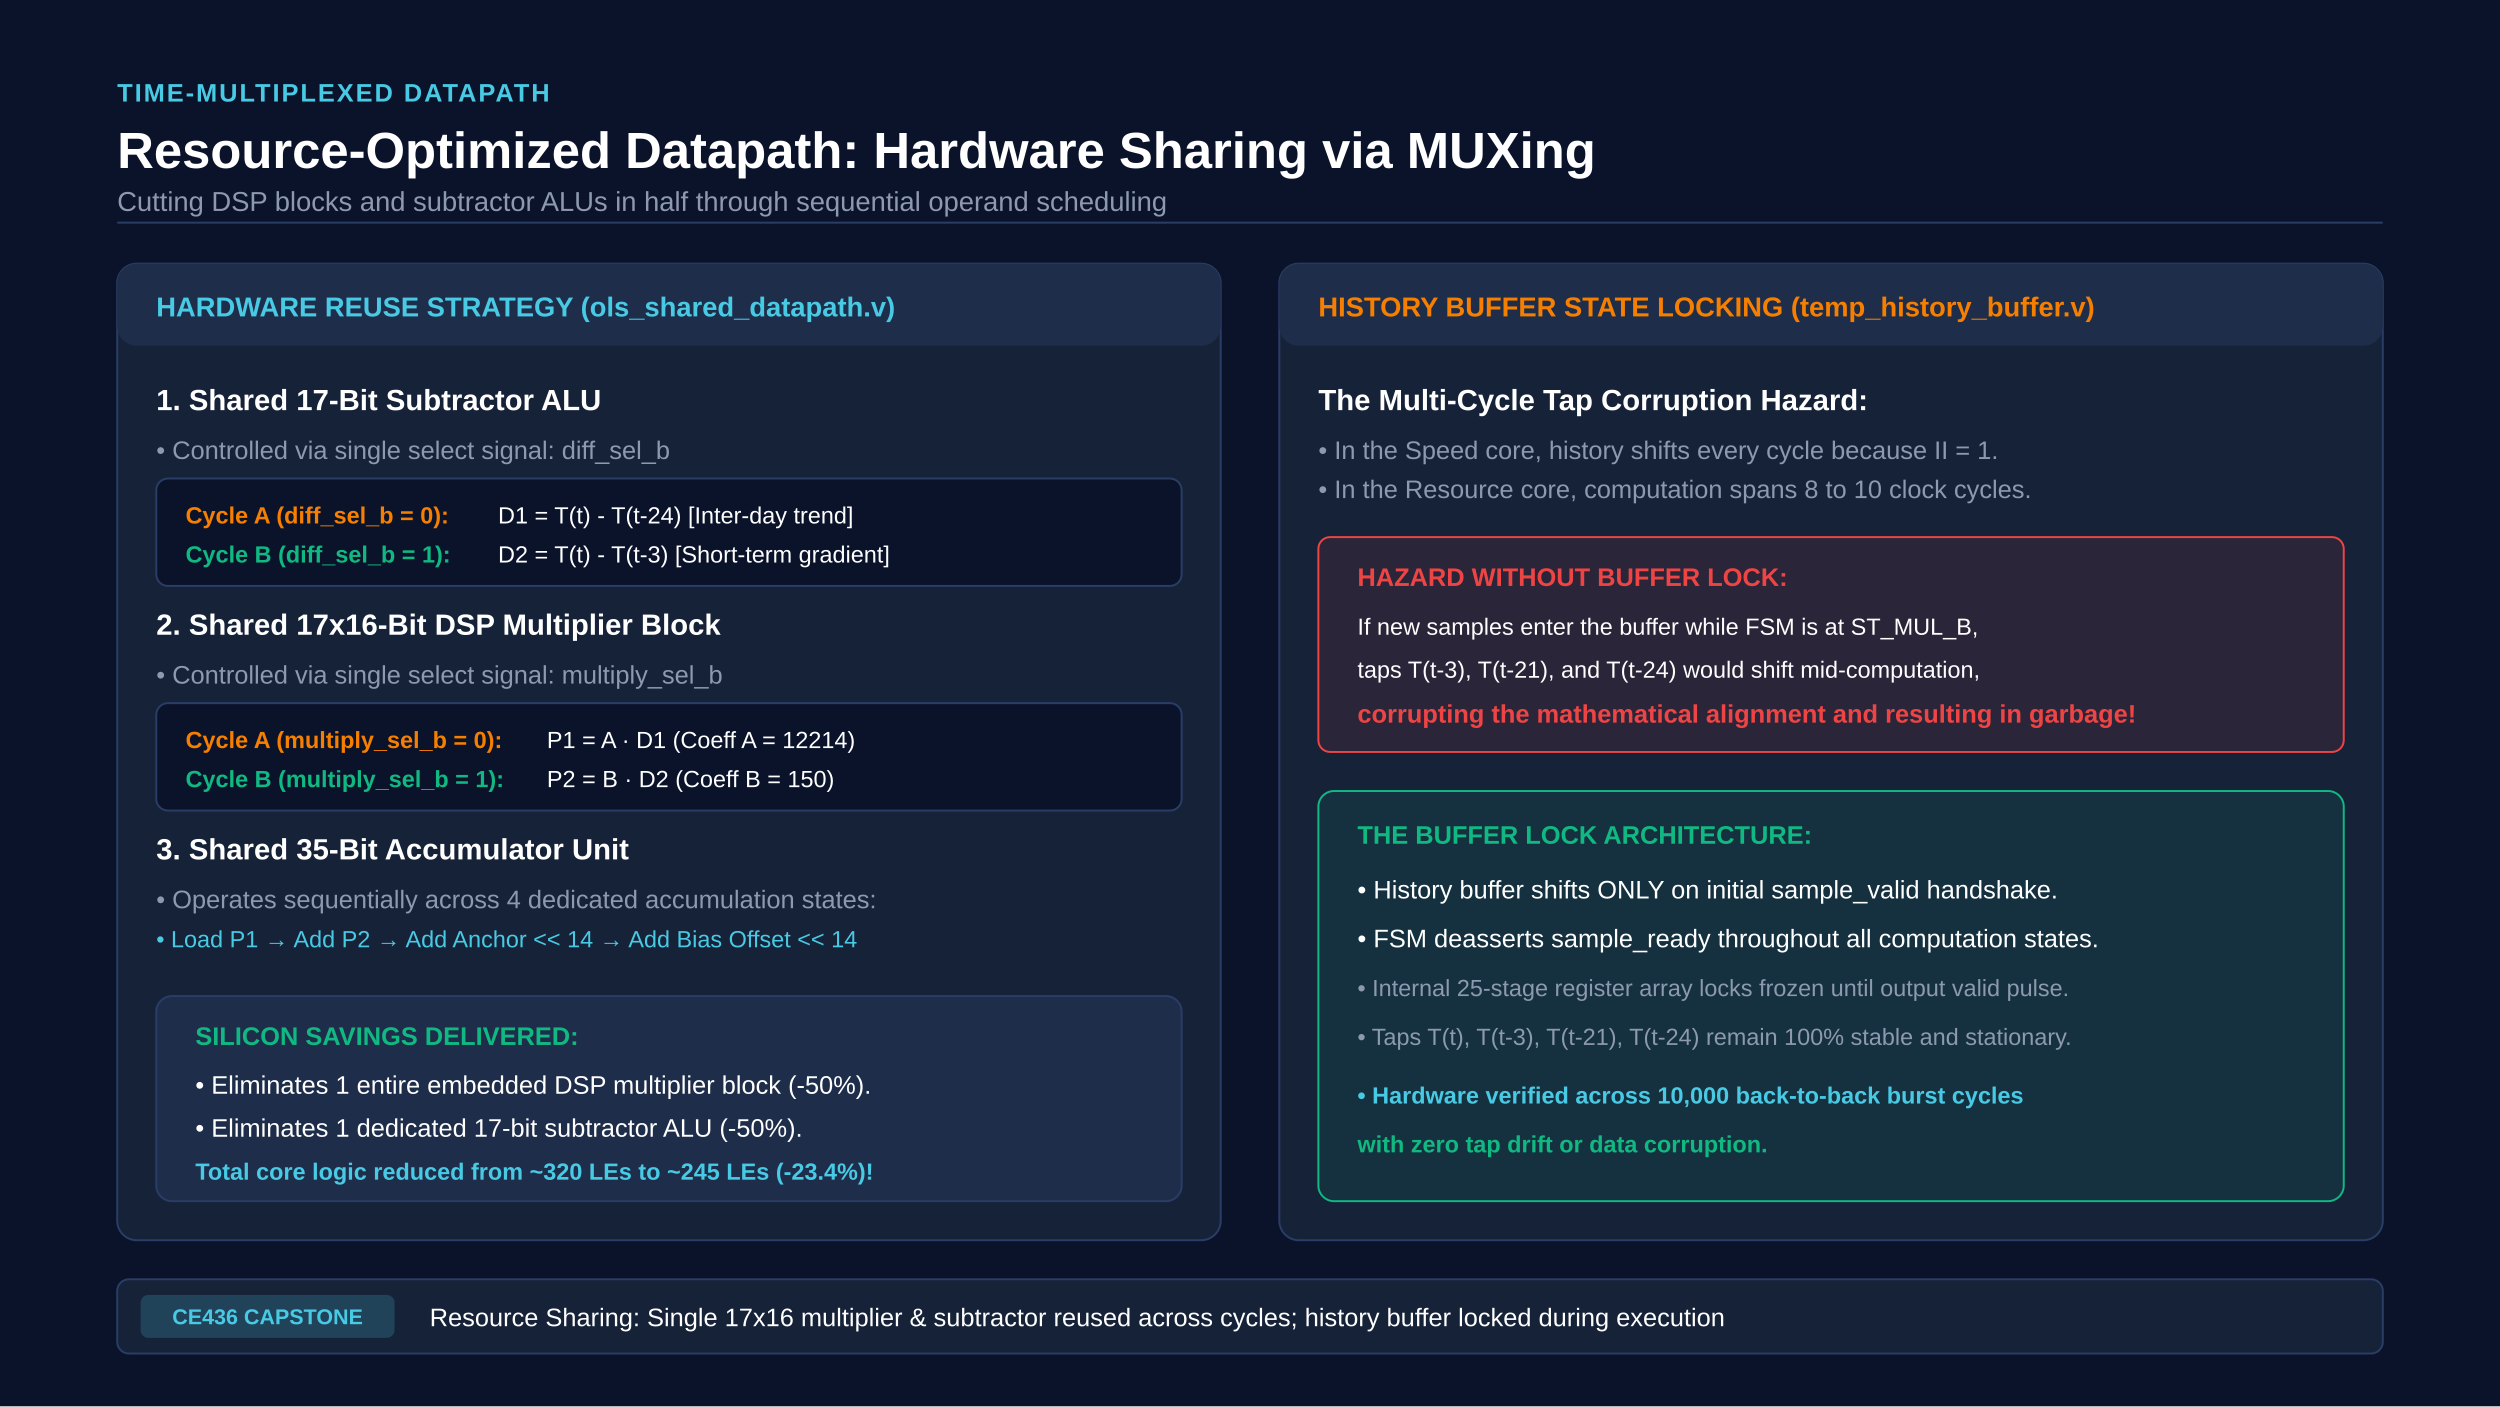
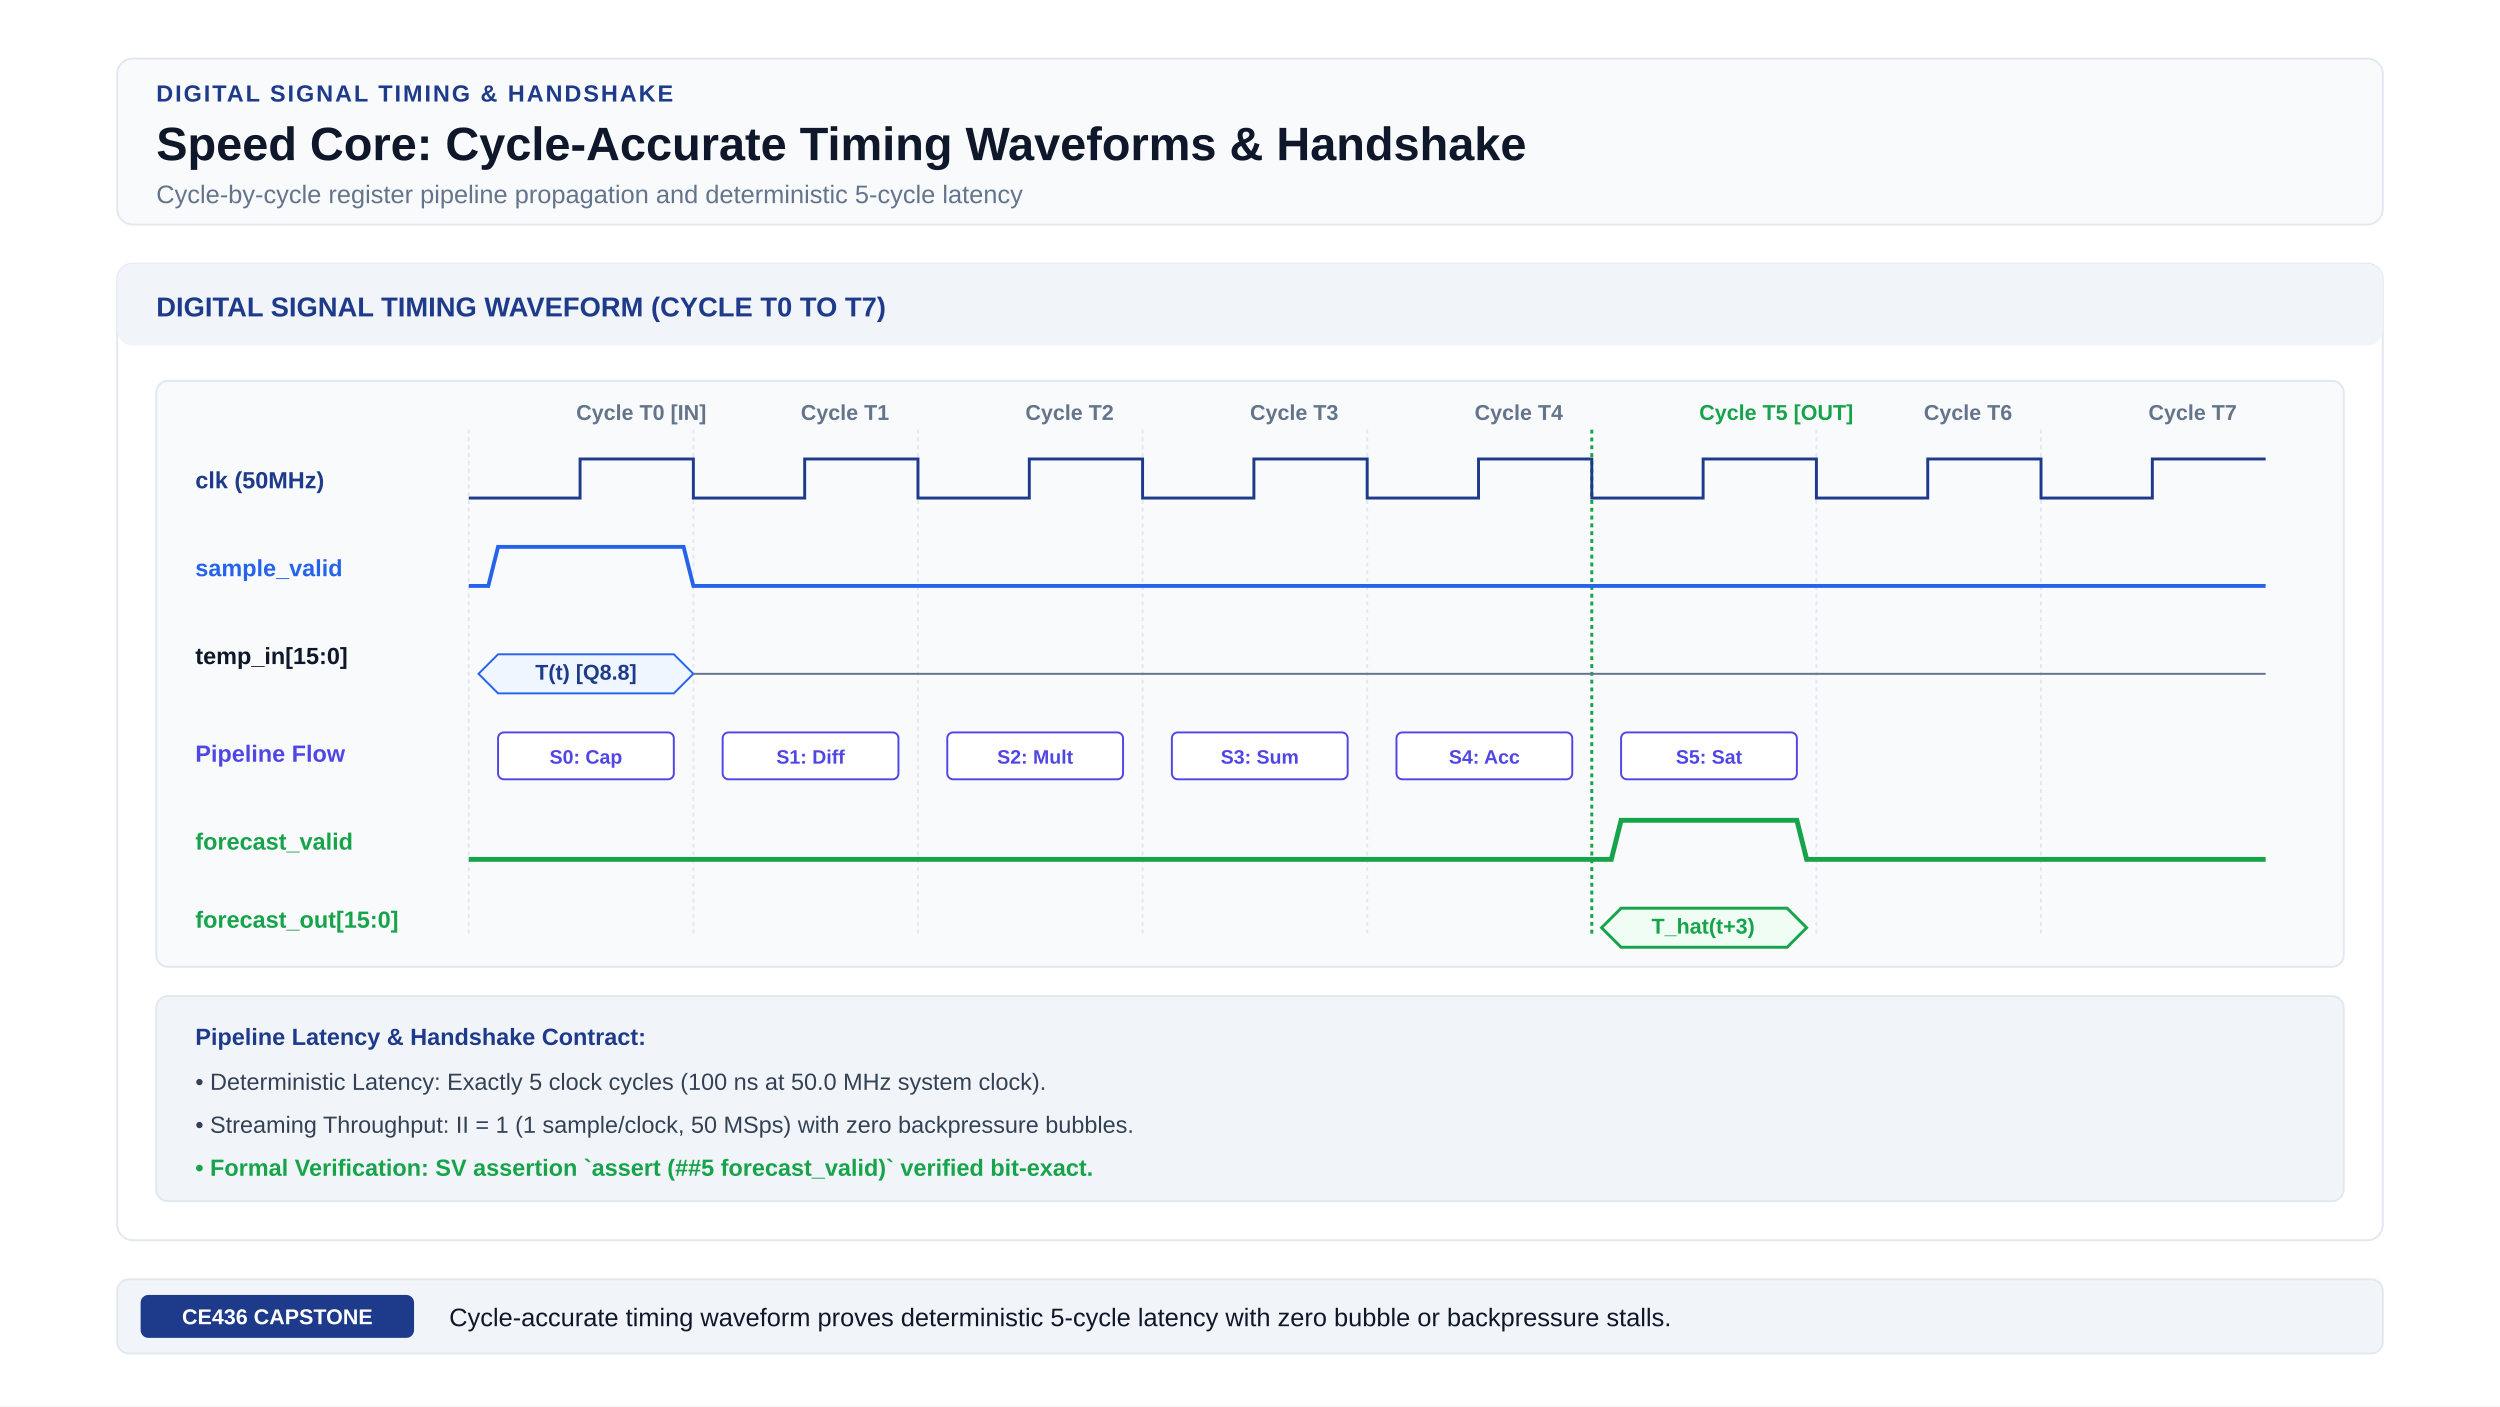
<svg xmlns="http://www.w3.org/2000/svg" width="1280" height="720" viewBox="0 0 1280 720" data-pptx-page-role="content" lang="en" font-family="Arial, Segoe UI, sans-serif">
-   <rect id="bg" data-pptx-role="background" x="0" y="0" width="1280" height="720" fill="#0B132B" />
+   <rect id="bg" data-pptx-role="background" x="0" y="0" width="1280" height="720" fill="#FFFFFF" />
  <g id="hdr_14" data-pptx-bounds="60 30 1160 85">
-     <text x="60" y="52" fill="#48CAE4" font-size="13" font-weight="bold" letter-spacing="1">TIME-MULTIPLEXED DATAPATH</text>
-     <text x="60" y="86" fill="#FFFFFF" font-size="26" font-weight="bold">Resource-Optimized Datapath: Hardware Sharing via MUXing</text>
-     <text x="60" y="108" fill="#8D99AE" font-size="14">Cutting DSP blocks and subtractor ALUs in half through sequential operand scheduling</text>
-     <line x1="60" y1="114" x2="1220" y2="114" stroke="#2A3D66" stroke-width="1" />
+     <rect x="60" y="30" width="1160" height="85" fill="#F8FAFC" rx="8" stroke="#E2E8F0" stroke-width="1" />
+     <text x="80" y="52" fill="#1E3A8A" font-size="12" font-weight="bold" letter-spacing="1">DIGITAL SIGNAL TIMING &amp; HANDSHAKE</text>
+     <text x="80" y="82" fill="#0F172A" font-size="24" font-weight="bold">Speed Core: Cycle-Accurate Timing Waveforms &amp; Handshake</text>
+     <text x="80" y="104" fill="#64748B" font-size="13">Cycle-by-cycle register pipeline propagation and deterministic 5-cycle latency</text>
  </g>
-   <g id="card_hw_sharing" data-pptx-bounds="60 135 565 500">
-     <rect x="60" y="135" width="565" height="500" rx="10" fill="#162238" stroke="#2A3D66" stroke-width="1" />
-     <rect x="60" y="135" width="565" height="42" rx="10" fill="#1E2D4A" />
-     <text x="80" y="162" fill="#48CAE4" font-size="14" font-weight="bold">HARDWARE REUSE STRATEGY (ols_shared_datapath.v)</text>
-     <text x="80" y="210" fill="#FFFFFF" font-size="15" font-weight="bold">1. Shared 17-Bit Subtractor ALU</text>
-     <text x="80" y="235" fill="#8D99AE" font-size="13">• Controlled via single select signal: diff_sel_b</text>
-     <rect x="80" y="245" width="525" height="55" rx="6" fill="#0B132B" stroke="#2A3D66" stroke-width="1" />
-     <text x="95" y="268" fill="#F77F00" font-size="12" font-weight="bold">Cycle A (diff_sel_b = 0):</text>
-     <text x="255" y="268" fill="#FFFFFF" font-size="12">D1 = T(t) - T(t-24)  [Inter-day trend]</text>
-     <text x="95" y="288" fill="#10B981" font-size="12" font-weight="bold">Cycle B (diff_sel_b = 1):</text>
-     <text x="255" y="288" fill="#FFFFFF" font-size="12">D2 = T(t) - T(t-3)   [Short-term gradient]</text>
-     <text x="80" y="325" fill="#FFFFFF" font-size="15" font-weight="bold">2. Shared 17x16-Bit DSP Multiplier Block</text>
-     <text x="80" y="350" fill="#8D99AE" font-size="13">• Controlled via single select signal: multiply_sel_b</text>
-     <rect x="80" y="360" width="525" height="55" rx="6" fill="#0B132B" stroke="#2A3D66" stroke-width="1" />
-     <text x="95" y="383" fill="#F77F00" font-size="12" font-weight="bold">Cycle A (multiply_sel_b = 0):</text>
-     <text x="280" y="383" fill="#FFFFFF" font-size="12">P1 = A · D1  (Coeff A = 12214)</text>
-     <text x="95" y="403" fill="#10B981" font-size="12" font-weight="bold">Cycle B (multiply_sel_b = 1):</text>
-     <text x="280" y="403" fill="#FFFFFF" font-size="12">P2 = B · D2  (Coeff B = 150)</text>
-     <text x="80" y="440" fill="#FFFFFF" font-size="15" font-weight="bold">3. Shared 35-Bit Accumulator Unit</text>
-     <text x="80" y="465" fill="#8D99AE" font-size="13">• Operates sequentially across 4 dedicated accumulation states:</text>
-     <text x="80" y="485" fill="#48CAE4" font-size="12">• Load P1 → Add P2 → Add Anchor &lt;&lt; 14 → Add Bias Offset &lt;&lt; 14</text>
-     <rect x="80" y="510" width="525" height="105" rx="8" fill="#1E2D4A" stroke="#2A3D66" stroke-width="1" />
-     <text x="100" y="535" fill="#10B981" font-size="13" font-weight="bold">SILICON SAVINGS DELIVERED:</text>
-     <text x="100" y="560" fill="#FFFFFF" font-size="13">• Eliminates 1 entire embedded DSP multiplier block (-50%).</text>
-     <text x="100" y="582" fill="#FFFFFF" font-size="13">• Eliminates 1 dedicated 17-bit subtractor ALU (-50%).</text>
-     <text x="100" y="604" fill="#48CAE4" font-size="12" font-weight="bold">Total core logic reduced from ~320 LEs to ~245 LEs (-23.4%)!</text>
-   </g>
-   <g id="card_history_lock" data-pptx-bounds="655 135 565 500">
-     <rect x="655" y="135" width="565" height="500" rx="10" fill="#162238" stroke="#2A3D66" stroke-width="1" />
-     <rect x="655" y="135" width="565" height="42" rx="10" fill="#1E2D4A" />
-     <text x="675" y="162" fill="#F77F00" font-size="14" font-weight="bold">HISTORY BUFFER STATE LOCKING (temp_history_buffer.v)</text>
-     <text x="675" y="210" fill="#FFFFFF" font-size="15" font-weight="bold">The Multi-Cycle Tap Corruption Hazard:</text>
-     <text x="675" y="235" fill="#8D99AE" font-size="13">• In the Speed core, history shifts every cycle because II = 1.</text>
-     <text x="675" y="255" fill="#8D99AE" font-size="13">• In the Resource core, computation spans 8 to 10 clock cycles.</text>
-     <rect x="675" y="275" width="525" height="110" rx="6" fill="#EF4444" fill-opacity="0.1" stroke="#EF4444" stroke-width="1" />
-     <text x="695" y="300" fill="#EF4444" font-size="13" font-weight="bold">HAZARD WITHOUT BUFFER LOCK:</text>
-     <text x="695" y="325" fill="#FFFFFF" font-size="12">If new samples enter the buffer while FSM is at ST_MUL_B,</text>
-     <text x="695" y="347" fill="#FFFFFF" font-size="12">taps T(t-3), T(t-21), and T(t-24) would shift mid-computation,</text>
-     <text x="695" y="370" fill="#EF4444" font-size="13" font-weight="bold">corrupting the mathematical alignment and resulting in garbage!</text>
-     <rect x="675" y="405" width="525" height="210" rx="8" fill="#10B981" fill-opacity="0.1" stroke="#10B981" stroke-width="1" />
-     <text x="695" y="432" fill="#10B981" font-size="13" font-weight="bold">THE BUFFER LOCK ARCHITECTURE:</text>
-     <text x="695" y="460" fill="#FFFFFF" font-size="13">• History buffer shifts ONLY on initial sample_valid handshake.</text>
-     <text x="695" y="485" fill="#FFFFFF" font-size="13">• FSM deasserts sample_ready throughout all computation states.</text>
-     <text x="695" y="510" fill="#8D99AE" font-size="12">• Internal 25-stage register array locks frozen until output valid pulse.</text>
-     <text x="695" y="535" fill="#8D99AE" font-size="12">• Taps T(t), T(t-3), T(t-21), T(t-24) remain 100% stable and stationary.</text>
-     <text x="695" y="565" fill="#48CAE4" font-size="12" font-weight="bold">• Hardware verified across 10,000 back-to-back burst cycles</text>
-     <text x="695" y="590" fill="#10B981" font-size="12" font-weight="bold">  with zero tap drift or data corruption.</text>
+   <g id="timing_waveform_box" data-pptx-bounds="60 135 1160 500">
+     <rect x="60" y="135" width="1160" height="500" rx="8" fill="#FFFFFF" stroke="#E2E8F0" stroke-width="1" />
+     <rect x="60" y="135" width="1160" height="42" rx="8" fill="#F1F5F9" />
+     <text x="80" y="162" fill="#1E3A8A" font-size="14" font-weight="bold">DIGITAL SIGNAL TIMING WAVEFORM (CYCLE T0 TO T7)</text>
+     <rect x="80" y="195" width="1120" height="300" fill="#F8FAFC" rx="6" stroke="#E2E8F0" stroke-width="1" />
+     <text x="295" y="215" fill="#64748B" font-size="11" font-weight="bold">Cycle T0 [IN]</text>
+     <text x="410" y="215" fill="#64748B" font-size="11" font-weight="bold">Cycle T1</text>
+     <text x="525" y="215" fill="#64748B" font-size="11" font-weight="bold">Cycle T2</text>
+     <text x="640" y="215" fill="#64748B" font-size="11" font-weight="bold">Cycle T3</text>
+     <text x="755" y="215" fill="#64748B" font-size="11" font-weight="bold">Cycle T4</text>
+     <text x="870" y="215" fill="#16A34A" font-size="11" font-weight="bold">Cycle T5 [OUT]</text>
+     <text x="985" y="215" fill="#64748B" font-size="11" font-weight="bold">Cycle T6</text>
+     <text x="1100" y="215" fill="#64748B" font-size="11" font-weight="bold">Cycle T7</text>
+     <line x1="240" y1="220" x2="240" y2="480" stroke="#E2E8F0" stroke-width="1" stroke-dasharray="2 2" />
+     <line x1="355" y1="220" x2="355" y2="480" stroke="#E2E8F0" stroke-width="1" stroke-dasharray="2 2" />
+     <line x1="470" y1="220" x2="470" y2="480" stroke="#E2E8F0" stroke-width="1" stroke-dasharray="2 2" />
+     <line x1="585" y1="220" x2="585" y2="480" stroke="#E2E8F0" stroke-width="1" stroke-dasharray="2 2" />
+     <line x1="700" y1="220" x2="700" y2="480" stroke="#E2E8F0" stroke-width="1" stroke-dasharray="2 2" />
+     <line x1="815" y1="220" x2="815" y2="480" stroke="#16A34A" stroke-width="1.5" stroke-dasharray="2 2" />
+     <line x1="930" y1="220" x2="930" y2="480" stroke="#E2E8F0" stroke-width="1" stroke-dasharray="2 2" />
+     <line x1="1045" y1="220" x2="1045" y2="480" stroke="#E2E8F0" stroke-width="1" stroke-dasharray="2 2" />
+     <text x="100" y="250" fill="#1E3A8A" font-size="12" font-weight="bold">clk (50MHz)</text>
+     <path d="M 240,255 L 297,255 L 297,235 L 355,235 L 355,255 L 412,255 L 412,235 L 470,235 L 470,255 L 527,255 L 527,235 L 585,235 L 585,255 L 642,255 L 642,235 L 700,235 L 700,255 L 757,255 L 757,235 L 815,235 L 815,255 L 872,255 L 872,235 L 930,235 L 930,255 L 987,255 L 987,235 L 1045,235 L 1045,255 L 1102,255 L 1102,235 L 1160,235" fill="none" stroke="#1E3A8A" stroke-width="1.5" />
+     <text x="100" y="295" fill="#2563EB" font-size="12" font-weight="bold">sample_valid</text>
+     <path d="M 240,300 L 250,300 L 255,280 L 350,280 L 355,300 L 1160,300" fill="none" stroke="#2563EB" stroke-width="2" />
+     <text x="100" y="340" fill="#0F172A" font-size="12" font-weight="bold">temp_in[15:0]</text>
+     <polygon points="255,335 345,335 355,345 345,355 255,355 245,345" fill="#EFF6FF" stroke="#2563EB" stroke-width="1" />
+     <text x="300" y="348" fill="#1E3A8A" font-size="11" font-weight="bold" text-anchor="middle">T(t) [Q8.8]</text>
+     <line x1="355" y1="345" x2="1160" y2="345" stroke="#64748B" stroke-width="1" />
+     <text x="100" y="390" fill="#4F46E5" font-size="12" font-weight="bold">Pipeline Flow</text>
+     <rect x="255" y="375" width="90" height="24" rx="3" fill="#FFFFFF" stroke="#4F46E5" stroke-width="1" />
+     <text x="300" y="391" fill="#4F46E5" font-size="10" font-weight="bold" text-anchor="middle">S0: Cap</text>
+     <rect x="370" y="375" width="90" height="24" rx="3" fill="#FFFFFF" stroke="#4F46E5" stroke-width="1" />
+     <text x="415" y="391" fill="#4F46E5" font-size="10" font-weight="bold" text-anchor="middle">S1: Diff</text>
+     <rect x="485" y="375" width="90" height="24" rx="3" fill="#FFFFFF" stroke="#4F46E5" stroke-width="1" />
+     <text x="530" y="391" fill="#4F46E5" font-size="10" font-weight="bold" text-anchor="middle">S2: Mult</text>
+     <rect x="600" y="375" width="90" height="24" rx="3" fill="#FFFFFF" stroke="#4F46E5" stroke-width="1" />
+     <text x="645" y="391" fill="#4F46E5" font-size="10" font-weight="bold" text-anchor="middle">S3: Sum</text>
+     <rect x="715" y="375" width="90" height="24" rx="3" fill="#FFFFFF" stroke="#4F46E5" stroke-width="1" />
+     <text x="760" y="391" fill="#4F46E5" font-size="10" font-weight="bold" text-anchor="middle">S4: Acc</text>
+     <rect x="830" y="375" width="90" height="24" rx="3" fill="#FFFFFF" stroke="#4F46E5" stroke-width="1" />
+     <text x="875" y="391" fill="#4F46E5" font-size="10" font-weight="bold" text-anchor="middle">S5: Sat</text>
+     <text x="100" y="435" fill="#16A34A" font-size="12" font-weight="bold">forecast_valid</text>
+     <path d="M 240,440 L 825,440 L 830,420 L 920,420 L 925,440 L 1160,440" fill="none" stroke="#16A34A" stroke-width="2.5" />
+     <text x="100" y="475" fill="#16A34A" font-size="12" font-weight="bold">forecast_out[15:0]</text>
+     <polygon points="830,465 915,465 925,475 915,485 830,485 820,475" fill="#F0FDF4" stroke="#16A34A" stroke-width="1.5" />
+     <text x="872" y="478" fill="#16A34A" font-size="11" font-weight="bold" text-anchor="middle">T_hat(t+3)</text>
+     <rect x="80" y="510" width="1120" height="105" rx="6" fill="#F1F5F9" stroke="#E2E8F0" stroke-width="1" />
+     <text x="100" y="535" fill="#1E3A8A" font-size="12" font-weight="bold">Pipeline Latency &amp; Handshake Contract:</text>
+     <text x="100" y="558" fill="#334155" font-size="12">• Deterministic Latency: Exactly 5 clock cycles (100 ns at 50.0 MHz system clock).</text>
+     <text x="100" y="580" fill="#334155" font-size="12">• Streaming Throughput: II = 1 (1 sample/clock, 50 MSps) with zero backpressure bubbles.</text>
+     <text x="100" y="602" fill="#16A34A" font-size="12" font-weight="bold">• Formal Verification: SV assertion `assert (##5 forecast_valid)` verified bit-exact.</text>
  </g>
  <g id="ftr_14" data-pptx-bounds="60 655 1160 40">
-     <rect x="60" y="655" width="1160" height="38" rx="6" fill="#162238" stroke="#2A3D66" stroke-width="1" />
-     <rect x="72" y="663" width="130" height="22" rx="4" fill="#48CAE4" fill-opacity="0.2" />
-     <text x="137" y="678" fill="#48CAE4" font-size="11" font-weight="bold" text-anchor="middle">CE436 CAPSTONE</text>
-     <text x="220" y="679" fill="#FFFFFF" font-size="13">Resource Sharing: Single 17x16 multiplier &amp; subtractor reused across cycles; history buffer locked during execution</text>
+     <rect x="60" y="655" width="1160" height="38" rx="6" fill="#F1F5F9" stroke="#E2E8F0" stroke-width="1" />
+     <rect x="72" y="663" width="140" height="22" rx="4" fill="#1E3A8A" />
+     <text x="142" y="678" fill="#FFFFFF" font-size="11" font-weight="bold" text-anchor="middle">CE436 CAPSTONE</text>
+     <text x="230" y="679" fill="#0F172A" font-size="13" font-weight="500">Cycle-accurate timing waveform proves deterministic 5-cycle latency with zero bubble or backpressure stalls.</text>
  </g>
</svg>
